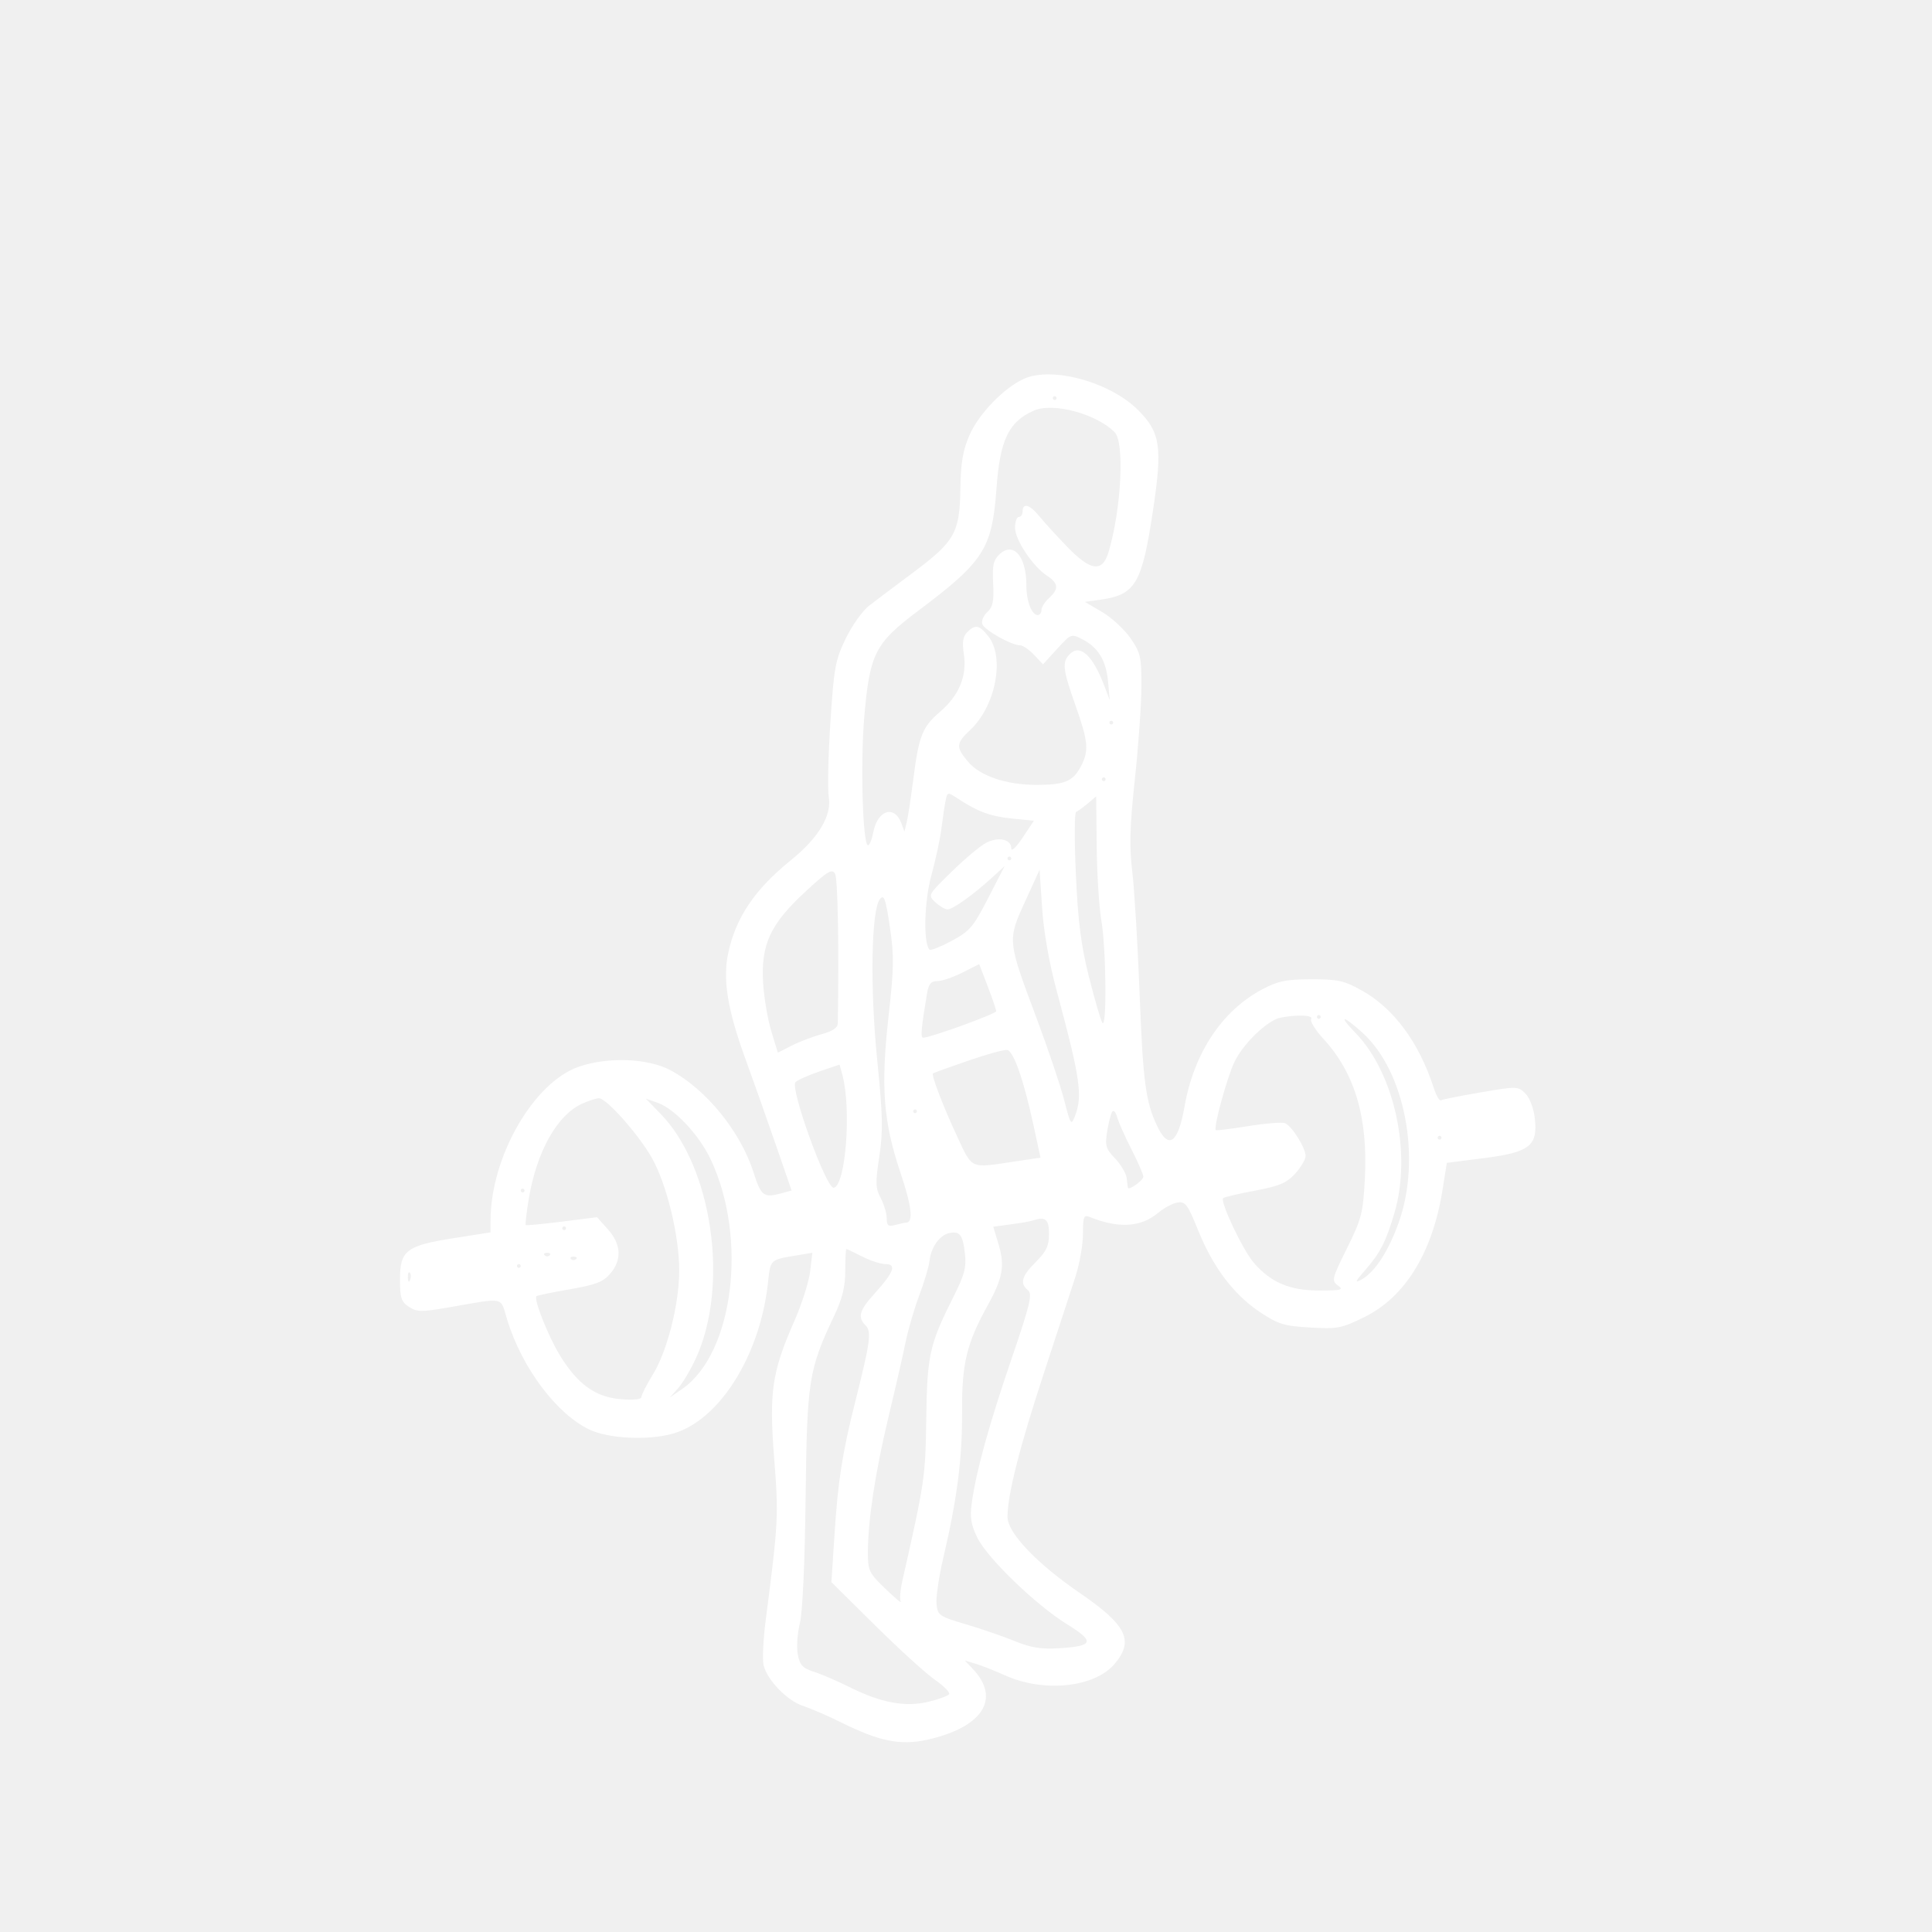
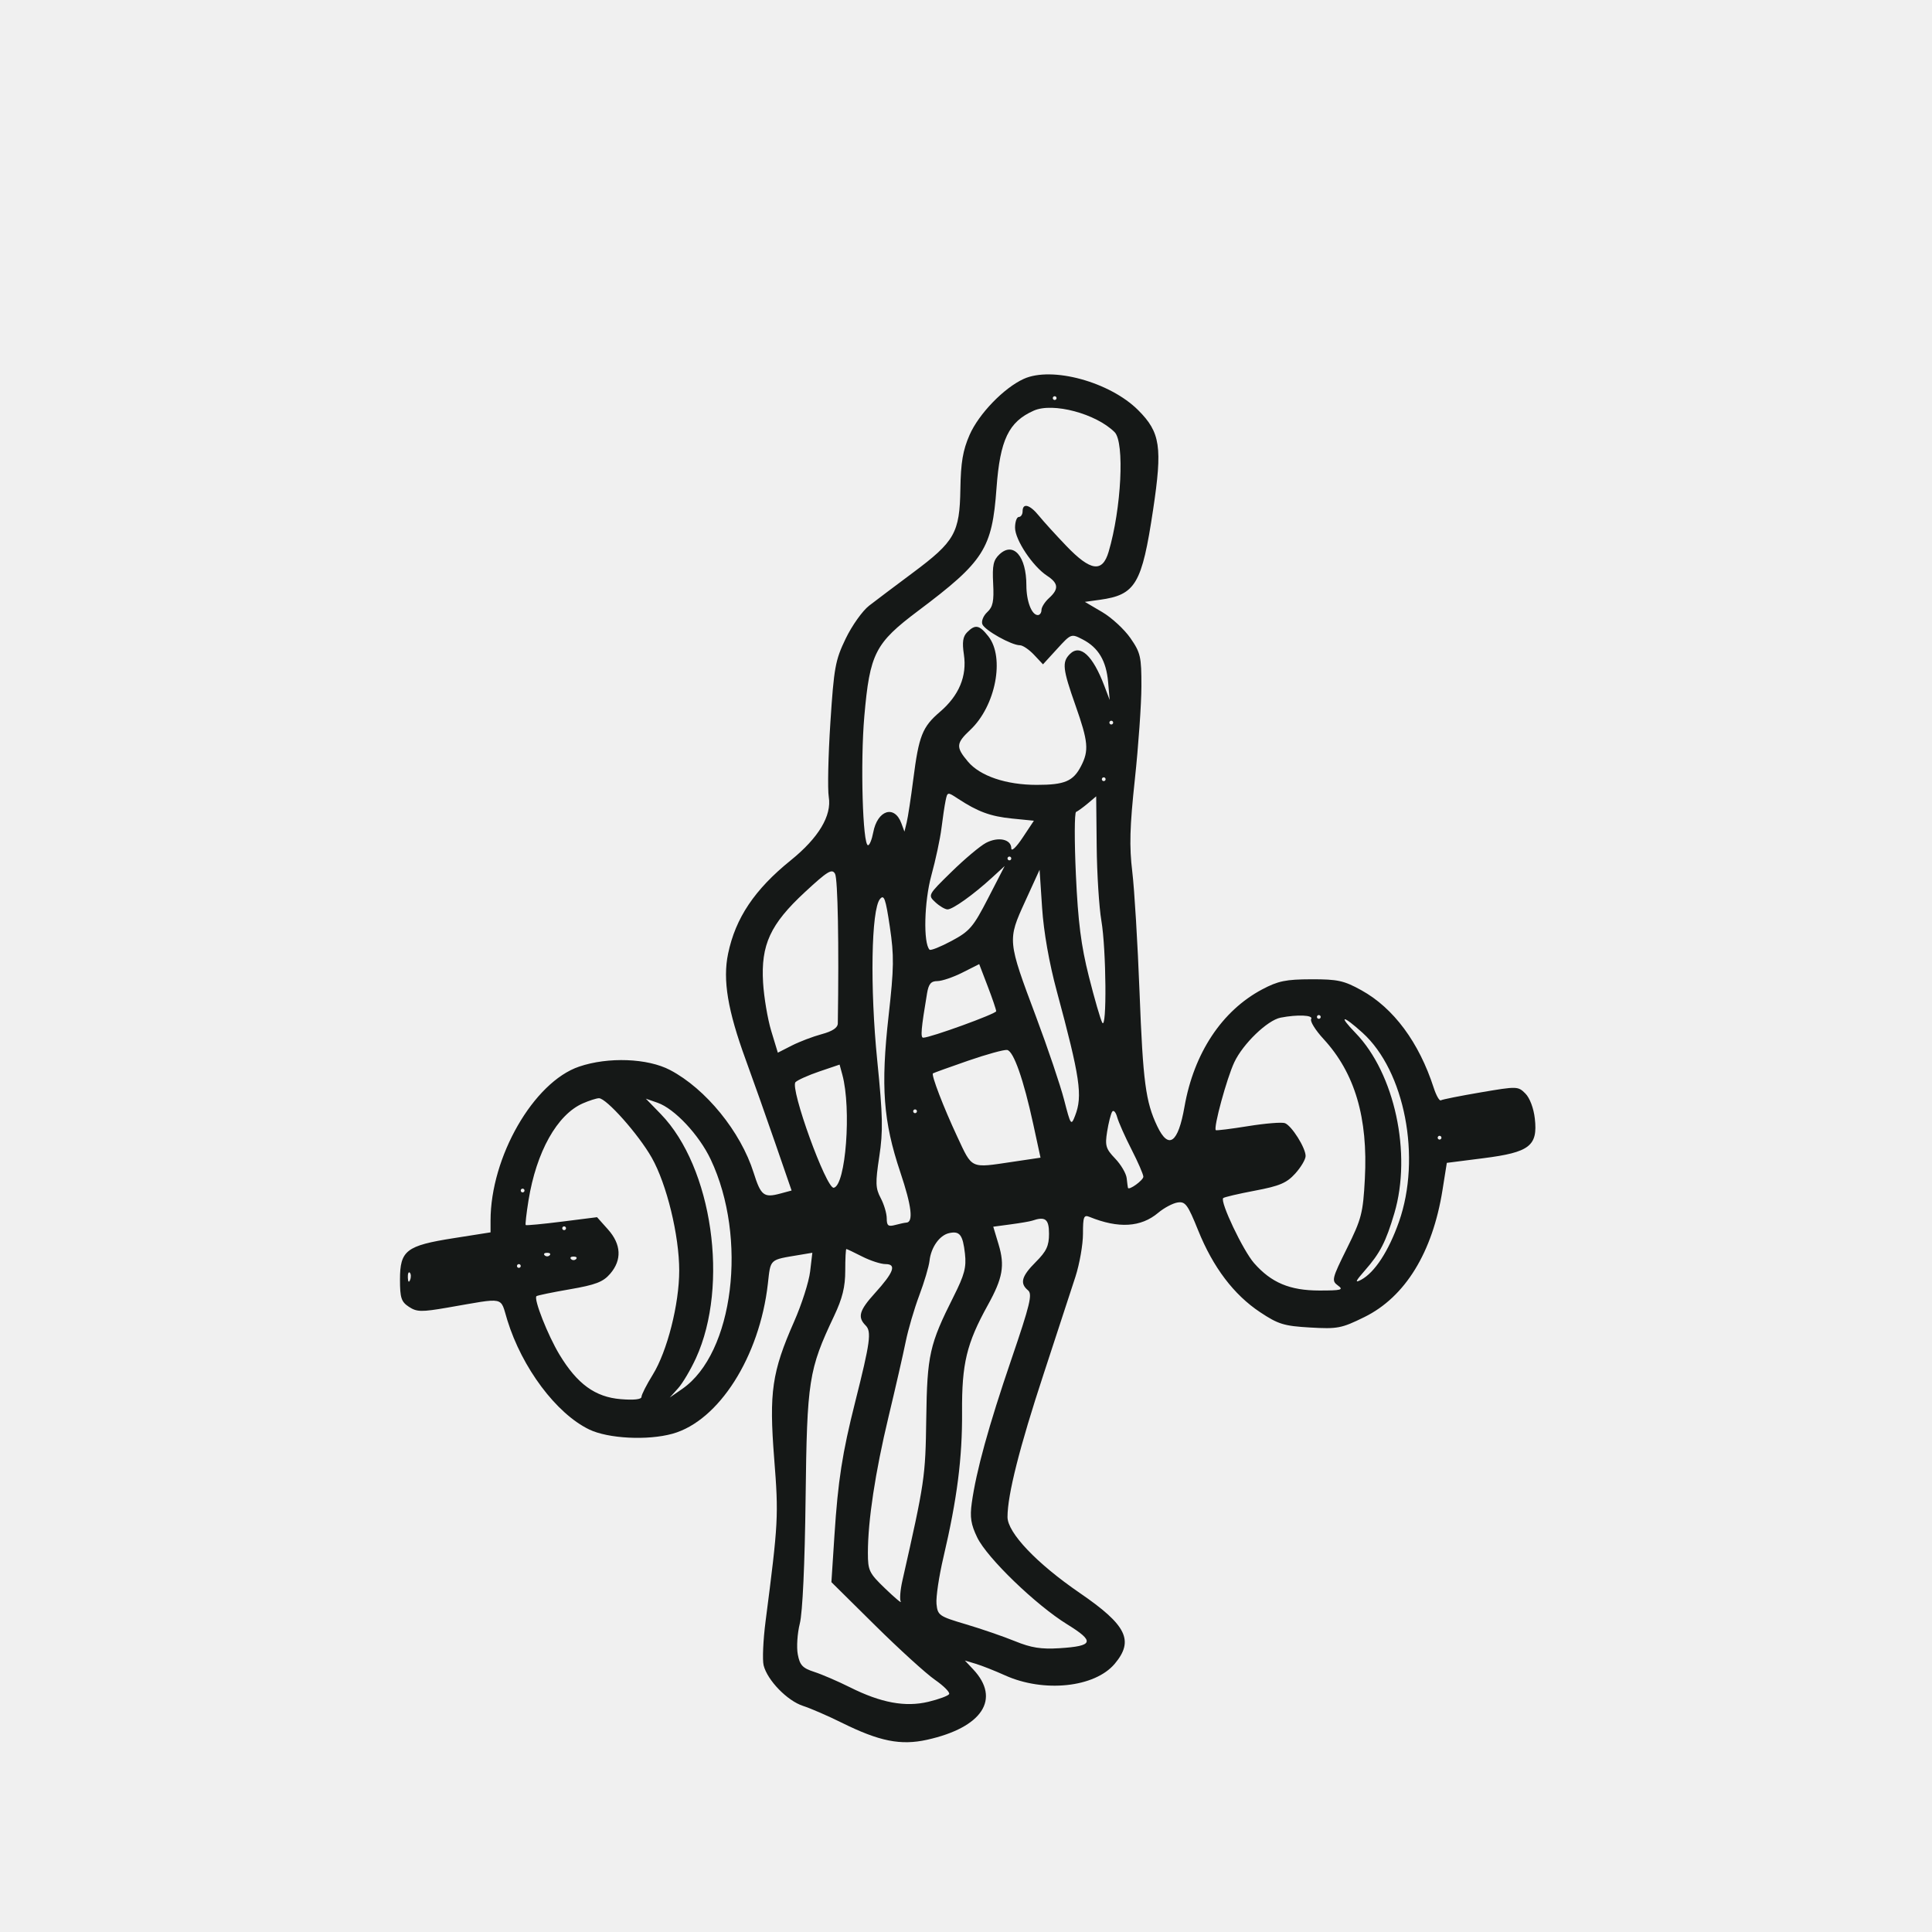
<svg xmlns="http://www.w3.org/2000/svg" width="512" height="512" viewBox="0 0 512 512">
-   <path fill="#fff" fill-rule="evenodd" d="M271.305 100.407c-5.27 2.392-11.918 9.273-14.363 14.866-1.771 4.052-2.318 7.272-2.432 14.324-.188 11.617-1.483 13.902-12.548 22.15-4.654 3.469-9.894 7.414-11.643 8.768-1.75 1.353-4.541 5.279-6.202 8.723-2.759 5.721-3.109 7.644-4.059 22.262-.572 8.8-.764 17.666-.426 19.702.823 4.962-2.701 10.834-10.083 16.798-9.577 7.737-14.634 15.277-16.601 24.751-1.444 6.956-.105 15.007 4.672 28.079 1.943 5.319 5.474 15.295 7.847 22.17l4.314 12.5-3.012.81c-4.344 1.168-5.133.547-7.054-5.546-3.42-10.848-12.659-22.206-22.114-27.184-5.968-3.143-16.432-3.538-24.138-.913-12.055 4.108-23.463 23.95-23.463 40.81v3.11l-9.798 1.544c-12.555 1.977-14.202 3.25-14.202 10.976 0 4.857.338 5.884 2.375 7.219 2.097 1.374 3.293 1.397 10.25.198 15.6-2.691 13.845-3.061 15.822 3.337 3.906 12.635 12.968 24.741 21.678 28.957 5.024 2.432 15.495 2.971 22.1 1.136 12.254-3.403 23.068-20.402 25.262-39.71.766-6.745.304-6.322 8.403-7.681l3.389-.569-.589 4.977c-.324 2.737-2.231 8.701-4.237 13.253-5.884 13.351-6.667 18.723-5.288 36.276 1.198 15.249 1.109 16.936-2.275 43.109-.647 5.01-.881 10.29-.519 11.732.993 3.958 6.267 9.387 10.429 10.736 2.035.66 6.625 2.651 10.2 4.424 10.031 4.978 15.678 6.111 22.688 4.554 14.643-3.254 19.589-10.809 12.215-18.659l-2.201-2.342 2.899.873c1.595.48 5.07 1.854 7.724 3.053 10.293 4.65 23.796 3.23 29.088-3.059 5.181-6.157 3.162-10.253-9.242-18.752-11.43-7.831-19.171-15.968-19.171-20.151 0-5.884 3.186-18.491 9.596-37.975 3.537-10.749 7.325-22.327 8.417-25.73 1.093-3.403 1.987-8.514 1.987-11.357 0-4.528.217-5.082 1.75-4.459 7.661 3.113 13.602 2.76 18.165-1.079 1.565-1.317 3.889-2.553 5.166-2.748 2.054-.314 2.68.538 5.449 7.405 3.943 9.779 9.44 17.039 16.405 21.666 4.814 3.199 6.329 3.663 13.266 4.064 7.27.421 8.301.223 14.391-2.775 10.793-5.314 18.057-17.132 20.686-33.659l1.146-7.2 9.762-1.244c12.177-1.552 14.375-3.253 13.559-10.497-.309-2.739-1.34-5.469-2.506-6.636-1.941-1.941-2.186-1.947-11.846-.301-5.425.924-10.172 1.87-10.548 2.103-.376.232-1.232-1.269-1.902-3.337-3.899-12.033-10.621-21.102-19.139-25.821-4.642-2.571-6.302-2.936-13.304-2.919-6.71.017-8.806.447-13 2.673-10.672 5.662-18.105 16.888-20.599 31.109-1.694 9.662-4.214 11.46-7.221 5.155-3.078-6.456-3.777-11.739-4.687-35.456-.496-12.925-1.364-27.325-1.929-32-.813-6.73-.67-11.831.688-24.5.943-8.8 1.722-19.864 1.732-24.587.015-7.88-.225-8.934-2.914-12.813-1.611-2.324-4.986-5.435-7.5-6.911l-4.57-2.685 4-.557c9.447-1.315 11.12-4.15 14.084-23.86 2.503-16.644 1.925-20.511-3.945-26.381-7.488-7.488-22.855-11.692-30.334-8.299M279 105.5c0 .275.225.5.5.5s.5-.225.5-.5-.225-.5-.5-.5-.5.225-.5.5m-5.034 3.32c-6.658 2.951-8.948 7.713-9.882 20.553-1.168 16.06-3.285 19.374-20.751 32.493-11.44 8.592-12.817 11.287-14.279 27.954-1.071 12.204-.437 34.18.985 34.18.406 0 1.025-1.53 1.376-3.4 1.109-5.912 5.62-7.383 7.452-2.43l.82 2.215.598-2.443c.329-1.343 1.116-6.492 1.748-11.442 1.472-11.522 2.398-13.857 7.084-17.868 5.033-4.308 7.181-9.464 6.324-15.18-.492-3.275-.27-4.766.88-5.915 2.144-2.145 3.221-1.934 5.606 1.098 4.417 5.615 1.927 18.481-4.801 24.802-3.78 3.552-3.853 4.546-.612 8.397 3.221 3.828 10.133 6.166 18.23 6.166 7.415 0 9.663-.953 11.746-4.98 2.129-4.118 1.914-6.47-1.47-16.068-3.413-9.678-3.613-11.502-1.494-13.621 2.729-2.729 6.075.358 9.134 8.428l1.418 3.741-.415-4.736c-.494-5.646-2.585-9.155-6.735-11.301-3.041-1.573-3.068-1.563-6.789 2.508l-3.736 4.087-2.376-2.529c-1.306-1.391-2.99-2.529-3.741-2.529-2.242 0-9.339-3.976-9.953-5.575-.314-.817.271-2.259 1.299-3.205 1.499-1.38 1.808-2.881 1.564-7.596-.249-4.833.051-6.206 1.697-7.739 3.678-3.426 7.107.543 7.107 8.228 0 4.227 1.408 7.887 3.035 7.887.531 0 .965-.605.965-1.345s.9-2.16 2-3.155c2.656-2.403 2.522-3.928-.52-5.921-3.805-2.493-8.48-9.511-8.48-12.729 0-1.568.45-2.85 1-2.85s1-.675 1-1.5c0-2.31 1.922-1.784 4.326 1.186 1.196 1.477 4.468 5.077 7.272 8 6.426 6.699 9.547 7.135 11.195 1.564 3.389-11.455 4.274-29.04 1.596-31.718-4.906-4.907-16.353-7.959-21.423-5.712M294 191.5c0 .275.225.5.5.5s.5-.225.5-.5-.225-.5-.5-.5-.5.225-.5.5m-2 15c0 .275.225.5.5.5s.5-.225.5-.5-.225-.5-.5-.5-.5.225-.5.5m-41.404 5.662c-.268 1.286-.763 4.588-1.101 7.338s-1.54 8.368-2.672 12.483c-1.906 6.929-2.174 17.999-.478 19.695.286.287 2.913-.761 5.838-2.329 4.81-2.577 5.735-3.66 9.695-11.349l4.378-8.5-3.378 3.096c-4.886 4.479-10.381 8.404-11.764 8.404-.659 0-2.112-.852-3.229-1.893-2.026-1.887-2.014-1.91 4.292-8.079 3.477-3.403 7.583-6.849 9.123-7.659 3.26-1.714 6.698-.971 6.704 1.448.003.953 1.302-.268 2.996-2.817l2.992-4.5-5.802-.58c-5.719-.572-9.076-1.811-14.399-5.313-2.671-1.758-2.715-1.751-3.195.555m37.641.792c-1.245 1.039-2.623 2.036-3.063 2.217s-.463 7.663-.053 16.626c.574 12.537 1.369 18.767 3.444 27 1.484 5.887 3.075 11.378 3.536 12.203 1.252 2.241 1.071-19.402-.225-27-.611-3.575-1.17-12.46-1.243-19.745l-.133-13.217c0 .016-1.019.878-2.263 1.916M267 227.5c0 .275.225.5.5.5s.5-.225.5-.5-.225-.5-.5-.5-.5.225-.5.5m-53.682 8.912c-9.177 8.497-11.698 13.953-11.093 24.008.234 3.894 1.209 9.661 2.167 12.816l1.742 5.736 3.689-1.881c2.028-1.035 5.598-2.397 7.933-3.025 2.871-.773 4.253-1.697 4.271-2.855.327-20.825.004-38.333-.73-39.645-.802-1.432-1.953-.733-7.979 4.846m58.333 2.516c-4.677 10.242-4.673 10.292 2.931 30.572 3.093 8.25 6.436 18.15 7.428 22 1.737 6.737 1.846 6.894 2.897 4.185 2.048-5.276 1.346-10.055-4.859-33.057-2.012-7.455-3.453-15.64-3.876-22L275.5 230.5zm-38.451-.669c-2.314 2.788-2.664 23.488-.723 42.764 1.483 14.728 1.568 18.735.542 25.477-1.06 6.966-1.011 8.388.376 11 .876 1.65 1.595 4.065 1.599 5.367.005 1.965.388 2.264 2.256 1.763 1.238-.331 2.539-.609 2.893-.616 1.979-.042 1.483-4.317-1.547-13.352-4.532-13.512-5.217-22.67-3.103-41.501 1.426-12.699 1.469-15.852.321-23.558-1.117-7.495-1.528-8.652-2.614-7.344m21.838 19.491c-2.454 1.238-5.441 2.25-6.639 2.25-1.677 0-2.302.746-2.722 3.25-1.573 9.38-1.778 11.75-1.015 11.751 1.877.003 19.338-6.334 19.338-7.019 0-.406-1.012-3.381-2.25-6.61l-2.25-5.872zm84.329 11.94c-3.489.684-9.966 6.926-12.267 11.822-1.994 4.242-5.574 17.388-4.899 17.99.164.147 4.032-.334 8.594-1.069s8.94-1.088 9.729-.785c1.796.689 5.476 6.539 5.476 8.704 0 .889-1.238 2.982-2.75 4.652-2.269 2.505-4.137 3.298-10.685 4.534-4.365.825-8.147 1.711-8.405 1.969-.911.911 5.257 13.898 8.185 17.233 4.561 5.195 9.484 7.26 17.306 7.26 5.853 0 6.493-.174 4.909-1.333-1.727-1.262-1.6-1.781 2.394-9.843 3.876-7.822 4.26-9.312 4.746-18.417.864-16.183-2.644-28.051-10.957-37.07-2.154-2.337-3.625-4.718-3.27-5.293.643-1.041-3.644-1.228-8.106-.354m9.633-.19c0 .275.225.5.5.5s.5-.225.5-.5-.225-.5-.5-.5-.5.225-.5.5m10.23 4.25c10.373 10.7 14.959 31.971 10.294 47.75-2.253 7.619-3.773 10.574-7.793 15.155-2.55 2.906-2.766 3.432-1.022 2.5 3.596-1.924 7.289-7.579 10.029-15.36 5.983-16.992 1.551-39.977-9.663-50.108-5.308-4.795-6.515-4.754-1.845.063m-102.73 7.369c-4.95 1.713-9.117 3.216-9.261 3.342-.486.424 2.812 9.007 6.452 16.789 4.04 8.638 3.353 8.326 14.642 6.647l7.415-1.103-1.918-8.847c-2.575-11.88-5.217-19.394-6.924-19.694-.774-.136-5.456 1.154-10.406 2.866m-39.32 2.817c-2.926.992-5.789 2.273-6.362 2.846-1.543 1.543 8.174 28.363 10.14 27.986 3.176-.609 4.718-20.965 2.269-29.964l-.727-2.673zm-62.699 8.458c-6.822 2.972-12.347 12.837-14.429 25.761-.551 3.425-.882 6.349-.734 6.496s4.462-.26 9.588-.907l9.318-1.176 2.888 3.232c3.536 3.957 3.745 8.092.594 11.756-1.874 2.178-3.843 2.935-10.737 4.125-4.643.802-8.606 1.623-8.807 1.824-.769.769 3.033 10.407 6.115 15.503 4.702 7.773 9.447 11.222 16.213 11.783 3.494.289 5.51.07 5.51-.601 0-.581 1.343-3.225 2.984-5.874 3.832-6.183 7.016-18.711 7.016-27.602 0-9.301-3.309-22.902-7.276-29.907-3.508-6.194-12.073-15.831-14.014-15.768-.666.022-2.568.631-4.229 1.355m20.637 2.847c13.659 14.075 18.165 45.356 9.317 64.683-1.403 3.064-3.537 6.664-4.743 8.001l-2.192 2.43 3.308-2.287c13.616-9.413 17.398-39.96 7.531-60.818-3.079-6.508-9.58-13.441-14.07-15.007l-3.113-1.085zM242 294.5c0 .275.225.5.5.5s.5-.225.5-.5-.225-.5-.5-.5-.5.225-.5.5m52.725.135c-.358.581-.955 2.949-1.325 5.263-.595 3.722-.349 4.546 2.129 7.132 1.541 1.609 2.915 3.947 3.053 5.197s.289 2.401.335 2.558c.227.778 4.083-2.005 4.083-2.946 0-.601-1.41-3.847-3.134-7.215s-3.439-7.231-3.811-8.584c-.373-1.353-.971-1.985-1.33-1.405M381 301.5c0 .275.225.5.5.5s.5-.225.5-.5-.225-.5-.5-.5-.5.225-.5.5m-243 14c0 .275.225.5.5.5s.5-.225.5-.5-.225-.5-.5-.5-.5.225-.5.5m135.5 8c-.55.189-3.087.623-5.639.966l-4.638.623 1.414 4.7c1.694 5.627 1.11 8.918-2.853 16.073-5.619 10.149-6.912 15.507-6.827 28.31.08 12.209-1.314 23.085-4.936 38.513-1.187 5.052-2.014 10.618-1.839 12.369.303 3.032.673 3.288 7.818 5.407 4.125 1.224 9.975 3.238 13 4.475 4.254 1.74 6.916 2.161 11.747 1.86 9.074-.567 9.467-1.763 2.077-6.324-8.318-5.134-21.215-17.583-23.845-23.016-1.673-3.455-1.976-5.37-1.449-9.162 1.174-8.452 4.455-20.357 10.468-37.979 4.994-14.634 5.652-17.361 4.433-18.372-2.233-1.854-1.718-3.722 2.069-7.51 2.824-2.823 3.5-4.266 3.5-7.466 0-3.917-.98-4.672-4.5-3.467m-124.5 2c0 .275.225.5.5.5s.5-.225.5-.5-.225-.5-.5-.5-.5.225-.5.5m102.51 1.292c-2.523.567-4.788 3.771-5.177 7.324-.166 1.516-1.388 5.641-2.715 9.166s-2.949 9.066-3.606 12.313c-.656 3.248-2.704 12.205-4.551 19.905-3.519 14.677-5.461 27.484-5.461 36.016 0 4.723.316 5.371 4.644 9.526 2.555 2.452 4.383 3.984 4.063 3.404-.321-.579-.13-3.054.423-5.5 5.939-26.252 6.121-27.486 6.336-42.946.236-16.946.85-19.686 7.262-32.441 2.877-5.723 3.402-7.711 2.994-11.337-.564-5.003-1.387-6.064-4.212-5.43m-27.511 9.958c0 4.296-.75 7.334-2.964 12.014-6.736 14.24-7.167 16.995-7.543 48.248-.211 17.542-.801 30.328-1.532 33.233-.654 2.597-.898 6.274-.542 8.171.54 2.878 1.264 3.65 4.365 4.655 2.044.662 6.299 2.495 9.454 4.074 8.247 4.126 14.677 5.315 20.803 3.845 2.731-.655 5.199-1.568 5.484-2.028.284-.461-1.405-2.169-3.753-3.796-2.349-1.627-9.484-8.116-15.856-14.42l-11.585-11.462.806-12.392c.945-14.528 2.071-21.773 5.49-35.334 3.997-15.856 4.385-18.69 2.776-20.298-2.201-2.201-1.692-3.985 2.433-8.532 5.033-5.547 5.835-7.728 2.845-7.728-1.241 0-4.022-.9-6.18-2s-4.053-2-4.211-2-.289 2.587-.29 5.75m-79.666-4.083a.95.95 0 0 0 1.334 0c.366-.367.066-.667-.667-.667s-1.033.3-.667.667m7 1a.95.95 0 0 0 1.334 0c.366-.367.066-.667-.667-.667s-1.033.3-.667.667M137 335.5c0 .275.225.5.5.5s.5-.225.5-.5-.225-.5-.5-.5-.5.225-.5.5m-28.921 3.083c.048 1.165.285 1.402.604.605.289-.722.253-1.585-.079-1.917s-.568.258-.525 1.312" />
+   <path fill="#151817" fill-rule="evenodd" d="M271.305 100.407c-5.27 2.392-11.918 9.273-14.363 14.866-1.771 4.052-2.318 7.272-2.432 14.324-.188 11.617-1.483 13.902-12.548 22.15-4.654 3.469-9.894 7.414-11.643 8.768-1.75 1.353-4.541 5.279-6.202 8.723-2.759 5.721-3.109 7.644-4.059 22.262-.572 8.8-.764 17.666-.426 19.702.823 4.962-2.701 10.834-10.083 16.798-9.577 7.737-14.634 15.277-16.601 24.751-1.444 6.956-.105 15.007 4.672 28.079 1.943 5.319 5.474 15.295 7.847 22.17l4.314 12.5-3.012.81c-4.344 1.168-5.133.547-7.054-5.546-3.42-10.848-12.659-22.206-22.114-27.184-5.968-3.143-16.432-3.538-24.138-.913-12.055 4.108-23.463 23.95-23.463 40.81v3.11l-9.798 1.544c-12.555 1.977-14.202 3.25-14.202 10.976 0 4.857.338 5.884 2.375 7.219 2.097 1.374 3.293 1.397 10.25.198 15.6-2.691 13.845-3.061 15.822 3.337 3.906 12.635 12.968 24.741 21.678 28.957 5.024 2.432 15.495 2.971 22.1 1.136 12.254-3.403 23.068-20.402 25.262-39.71.766-6.745.304-6.322 8.403-7.681l3.389-.569-.589 4.977c-.324 2.737-2.231 8.701-4.237 13.253-5.884 13.351-6.667 18.723-5.288 36.276 1.198 15.249 1.109 16.936-2.275 43.109-.647 5.01-.881 10.29-.519 11.732.993 3.958 6.267 9.387 10.429 10.736 2.035.66 6.625 2.651 10.2 4.424 10.031 4.978 15.678 6.111 22.688 4.554 14.643-3.254 19.589-10.809 12.215-18.659l-2.201-2.342 2.899.873c1.595.48 5.07 1.854 7.724 3.053 10.293 4.65 23.796 3.23 29.088-3.059 5.181-6.157 3.162-10.253-9.242-18.752-11.43-7.831-19.171-15.968-19.171-20.151 0-5.884 3.186-18.491 9.596-37.975 3.537-10.749 7.325-22.327 8.417-25.73 1.093-3.403 1.987-8.514 1.987-11.357 0-4.528.217-5.082 1.75-4.459 7.661 3.113 13.602 2.76 18.165-1.079 1.565-1.317 3.889-2.553 5.166-2.748 2.054-.314 2.68.538 5.449 7.405 3.943 9.779 9.44 17.039 16.405 21.666 4.814 3.199 6.329 3.663 13.266 4.064 7.27.421 8.301.223 14.391-2.775 10.793-5.314 18.057-17.132 20.686-33.659l1.146-7.2 9.762-1.244c12.177-1.552 14.375-3.253 13.559-10.497-.309-2.739-1.34-5.469-2.506-6.636-1.941-1.941-2.186-1.947-11.846-.301-5.425.924-10.172 1.87-10.548 2.103-.376.232-1.232-1.269-1.902-3.337-3.899-12.033-10.621-21.102-19.139-25.821-4.642-2.571-6.302-2.936-13.304-2.919-6.71.017-8.806.447-13 2.673-10.672 5.662-18.105 16.888-20.599 31.109-1.694 9.662-4.214 11.46-7.221 5.155-3.078-6.456-3.777-11.739-4.687-35.456-.496-12.925-1.364-27.325-1.929-32-.813-6.73-.67-11.831.688-24.5.943-8.8 1.722-19.864 1.732-24.587.015-7.88-.225-8.934-2.914-12.813-1.611-2.324-4.986-5.435-7.5-6.911l-4.57-2.685 4-.557c9.447-1.315 11.12-4.15 14.084-23.86 2.503-16.644 1.925-20.511-3.945-26.381-7.488-7.488-22.855-11.692-30.334-8.299M279 105.5c0 .275.225.5.5.5s.5-.225.5-.5-.225-.5-.5-.5-.5.225-.5.5m-5.034 3.32c-6.658 2.951-8.948 7.713-9.882 20.553-1.168 16.06-3.285 19.374-20.751 32.493-11.44 8.592-12.817 11.287-14.279 27.954-1.071 12.204-.437 34.18.985 34.18.406 0 1.025-1.53 1.376-3.4 1.109-5.912 5.62-7.383 7.452-2.43l.82 2.215.598-2.443c.329-1.343 1.116-6.492 1.748-11.442 1.472-11.522 2.398-13.857 7.084-17.868 5.033-4.308 7.181-9.464 6.324-15.18-.492-3.275-.27-4.766.88-5.915 2.144-2.145 3.221-1.934 5.606 1.098 4.417 5.615 1.927 18.481-4.801 24.802-3.78 3.552-3.853 4.546-.612 8.397 3.221 3.828 10.133 6.166 18.23 6.166 7.415 0 9.663-.953 11.746-4.98 2.129-4.118 1.914-6.47-1.47-16.068-3.413-9.678-3.613-11.502-1.494-13.621 2.729-2.729 6.075.358 9.134 8.428l1.418 3.741-.415-4.736c-.494-5.646-2.585-9.155-6.735-11.301-3.041-1.573-3.068-1.563-6.789 2.508l-3.736 4.087-2.376-2.529c-1.306-1.391-2.99-2.529-3.741-2.529-2.242 0-9.339-3.976-9.953-5.575-.314-.817.271-2.259 1.299-3.205 1.499-1.38 1.808-2.881 1.564-7.596-.249-4.833.051-6.206 1.697-7.739 3.678-3.426 7.107.543 7.107 8.228 0 4.227 1.408 7.887 3.035 7.887.531 0 .965-.605.965-1.345s.9-2.16 2-3.155c2.656-2.403 2.522-3.928-.52-5.921-3.805-2.493-8.48-9.511-8.48-12.729 0-1.568.45-2.85 1-2.85s1-.675 1-1.5c0-2.31 1.922-1.784 4.326 1.186 1.196 1.477 4.468 5.077 7.272 8 6.426 6.699 9.547 7.135 11.195 1.564 3.389-11.455 4.274-29.04 1.596-31.718-4.906-4.907-16.353-7.959-21.423-5.712M294 191.5c0 .275.225.5.5.5s.5-.225.5-.5-.225-.5-.5-.5-.5.225-.5.5m-2 15c0 .275.225.5.5.5s.5-.225.5-.5-.225-.5-.5-.5-.5.225-.5.5m-41.404 5.662c-.268 1.286-.763 4.588-1.101 7.338s-1.54 8.368-2.672 12.483c-1.906 6.929-2.174 17.999-.478 19.695.286.287 2.913-.761 5.838-2.329 4.81-2.577 5.735-3.66 9.695-11.349l4.378-8.5-3.378 3.096c-4.886 4.479-10.381 8.404-11.764 8.404-.659 0-2.112-.852-3.229-1.893-2.026-1.887-2.014-1.91 4.292-8.079 3.477-3.403 7.583-6.849 9.123-7.659 3.26-1.714 6.698-.971 6.704 1.448.003.953 1.302-.268 2.996-2.817l2.992-4.5-5.802-.58c-5.719-.572-9.076-1.811-14.399-5.313-2.671-1.758-2.715-1.751-3.195.555m37.641.792c-1.245 1.039-2.623 2.036-3.063 2.217s-.463 7.663-.053 16.626c.574 12.537 1.369 18.767 3.444 27 1.484 5.887 3.075 11.378 3.536 12.203 1.252 2.241 1.071-19.402-.225-27-.611-3.575-1.17-12.46-1.243-19.745l-.133-13.217c0 .016-1.019.878-2.263 1.916M267 227.5c0 .275.225.5.5.5s.5-.225.5-.5-.225-.5-.5-.5-.5.225-.5.5m-53.682 8.912c-9.177 8.497-11.698 13.953-11.093 24.008.234 3.894 1.209 9.661 2.167 12.816l1.742 5.736 3.689-1.881c2.028-1.035 5.598-2.397 7.933-3.025 2.871-.773 4.253-1.697 4.271-2.855.327-20.825.004-38.333-.73-39.645-.802-1.432-1.953-.733-7.979 4.846m58.333 2.516c-4.677 10.242-4.673 10.292 2.931 30.572 3.093 8.25 6.436 18.15 7.428 22 1.737 6.737 1.846 6.894 2.897 4.185 2.048-5.276 1.346-10.055-4.859-33.057-2.012-7.455-3.453-15.64-3.876-22L275.5 230.5zm-38.451-.669c-2.314 2.788-2.664 23.488-.723 42.764 1.483 14.728 1.568 18.735.542 25.477-1.06 6.966-1.011 8.388.376 11 .876 1.65 1.595 4.065 1.599 5.367.005 1.965.388 2.264 2.256 1.763 1.238-.331 2.539-.609 2.893-.616 1.979-.042 1.483-4.317-1.547-13.352-4.532-13.512-5.217-22.67-3.103-41.501 1.426-12.699 1.469-15.852.321-23.558-1.117-7.495-1.528-8.652-2.614-7.344m21.838 19.491c-2.454 1.238-5.441 2.25-6.639 2.25-1.677 0-2.302.746-2.722 3.25-1.573 9.38-1.778 11.75-1.015 11.751 1.877.003 19.338-6.334 19.338-7.019 0-.406-1.012-3.381-2.25-6.61l-2.25-5.872zm84.329 11.94c-3.489.684-9.966 6.926-12.267 11.822-1.994 4.242-5.574 17.388-4.899 17.99.164.147 4.032-.334 8.594-1.069s8.94-1.088 9.729-.785c1.796.689 5.476 6.539 5.476 8.704 0 .889-1.238 2.982-2.75 4.652-2.269 2.505-4.137 3.298-10.685 4.534-4.365.825-8.147 1.711-8.405 1.969-.911.911 5.257 13.898 8.185 17.233 4.561 5.195 9.484 7.26 17.306 7.26 5.853 0 6.493-.174 4.909-1.333-1.727-1.262-1.6-1.781 2.394-9.843 3.876-7.822 4.26-9.312 4.746-18.417.864-16.183-2.644-28.051-10.957-37.07-2.154-2.337-3.625-4.718-3.27-5.293.643-1.041-3.644-1.228-8.106-.354m9.633-.19c0 .275.225.5.5.5s.5-.225.5-.5-.225-.5-.5-.5-.5.225-.5.5m10.23 4.25c10.373 10.7 14.959 31.971 10.294 47.75-2.253 7.619-3.773 10.574-7.793 15.155-2.55 2.906-2.766 3.432-1.022 2.5 3.596-1.924 7.289-7.579 10.029-15.36 5.983-16.992 1.551-39.977-9.663-50.108-5.308-4.795-6.515-4.754-1.845.063m-102.73 7.369c-4.95 1.713-9.117 3.216-9.261 3.342-.486.424 2.812 9.007 6.452 16.789 4.04 8.638 3.353 8.326 14.642 6.647l7.415-1.103-1.918-8.847c-2.575-11.88-5.217-19.394-6.924-19.694-.774-.136-5.456 1.154-10.406 2.866m-39.32 2.817c-2.926.992-5.789 2.273-6.362 2.846-1.543 1.543 8.174 28.363 10.14 27.986 3.176-.609 4.718-20.965 2.269-29.964l-.727-2.673zm-62.699 8.458c-6.822 2.972-12.347 12.837-14.429 25.761-.551 3.425-.882 6.349-.734 6.496s4.462-.26 9.588-.907l9.318-1.176 2.888 3.232c3.536 3.957 3.745 8.092.594 11.756-1.874 2.178-3.843 2.935-10.737 4.125-4.643.802-8.606 1.623-8.807 1.824-.769.769 3.033 10.407 6.115 15.503 4.702 7.773 9.447 11.222 16.213 11.783 3.494.289 5.51.07 5.51-.601 0-.581 1.343-3.225 2.984-5.874 3.832-6.183 7.016-18.711 7.016-27.602 0-9.301-3.309-22.902-7.276-29.907-3.508-6.194-12.073-15.831-14.014-15.768-.666.022-2.568.631-4.229 1.355m20.637 2.847c13.659 14.075 18.165 45.356 9.317 64.683-1.403 3.064-3.537 6.664-4.743 8.001l-2.192 2.43 3.308-2.287c13.616-9.413 17.398-39.96 7.531-60.818-3.079-6.508-9.58-13.441-14.07-15.007l-3.113-1.085zM242 294.5c0 .275.225.5.5.5s.5-.225.5-.5-.225-.5-.5-.5-.5.225-.5.5m52.725.135c-.358.581-.955 2.949-1.325 5.263-.595 3.722-.349 4.546 2.129 7.132 1.541 1.609 2.915 3.947 3.053 5.197s.289 2.401.335 2.558c.227.778 4.083-2.005 4.083-2.946 0-.601-1.41-3.847-3.134-7.215s-3.439-7.231-3.811-8.584c-.373-1.353-.971-1.985-1.33-1.405M381 301.5c0 .275.225.5.5.5s.5-.225.5-.5-.225-.5-.5-.5-.5.225-.5.5m-243 14c0 .275.225.5.5.5s.5-.225.5-.5-.225-.5-.5-.5-.5.225-.5.5m135.5 8c-.55.189-3.087.623-5.639.966l-4.638.623 1.414 4.7c1.694 5.627 1.11 8.918-2.853 16.073-5.619 10.149-6.912 15.507-6.827 28.31.08 12.209-1.314 23.085-4.936 38.513-1.187 5.052-2.014 10.618-1.839 12.369.303 3.032.673 3.288 7.818 5.407 4.125 1.224 9.975 3.238 13 4.475 4.254 1.74 6.916 2.161 11.747 1.86 9.074-.567 9.467-1.763 2.077-6.324-8.318-5.134-21.215-17.583-23.845-23.016-1.673-3.455-1.976-5.37-1.449-9.162 1.174-8.452 4.455-20.357 10.468-37.979 4.994-14.634 5.652-17.361 4.433-18.372-2.233-1.854-1.718-3.722 2.069-7.51 2.824-2.823 3.5-4.266 3.5-7.466 0-3.917-.98-4.672-4.5-3.467m-124.5 2c0 .275.225.5.5.5s.5-.225.5-.5-.225-.5-.5-.5-.5.225-.5.5m102.51 1.292c-2.523.567-4.788 3.771-5.177 7.324-.166 1.516-1.388 5.641-2.715 9.166s-2.949 9.066-3.606 12.313c-.656 3.248-2.704 12.205-4.551 19.905-3.519 14.677-5.461 27.484-5.461 36.016 0 4.723.316 5.371 4.644 9.526 2.555 2.452 4.383 3.984 4.063 3.404-.321-.579-.13-3.054.423-5.5 5.939-26.252 6.121-27.486 6.336-42.946.236-16.946.85-19.686 7.262-32.441 2.877-5.723 3.402-7.711 2.994-11.337-.564-5.003-1.387-6.064-4.212-5.43m-27.511 9.958c0 4.296-.75 7.334-2.964 12.014-6.736 14.24-7.167 16.995-7.543 48.248-.211 17.542-.801 30.328-1.532 33.233-.654 2.597-.898 6.274-.542 8.171.54 2.878 1.264 3.65 4.365 4.655 2.044.662 6.299 2.495 9.454 4.074 8.247 4.126 14.677 5.315 20.803 3.845 2.731-.655 5.199-1.568 5.484-2.028.284-.461-1.405-2.169-3.753-3.796-2.349-1.627-9.484-8.116-15.856-14.42l-11.585-11.462.806-12.392c.945-14.528 2.071-21.773 5.49-35.334 3.997-15.856 4.385-18.69 2.776-20.298-2.201-2.201-1.692-3.985 2.433-8.532 5.033-5.547 5.835-7.728 2.845-7.728-1.241 0-4.022-.9-6.18-2s-4.053-2-4.211-2-.289 2.587-.29 5.75m-79.666-4.083a.95.95 0 0 0 1.334 0c.366-.367.066-.667-.667-.667s-1.033.3-.667.667m7 1a.95.95 0 0 0 1.334 0c.366-.367.066-.667-.667-.667s-1.033.3-.667.667M137 335.5c0 .275.225.5.5.5s.5-.225.5-.5-.225-.5-.5-.5-.5.225-.5.5m-28.921 3.083c.048 1.165.285 1.402.604.605.289-.722.253-1.585-.079-1.917s-.568.258-.525 1.312" />
</svg>
